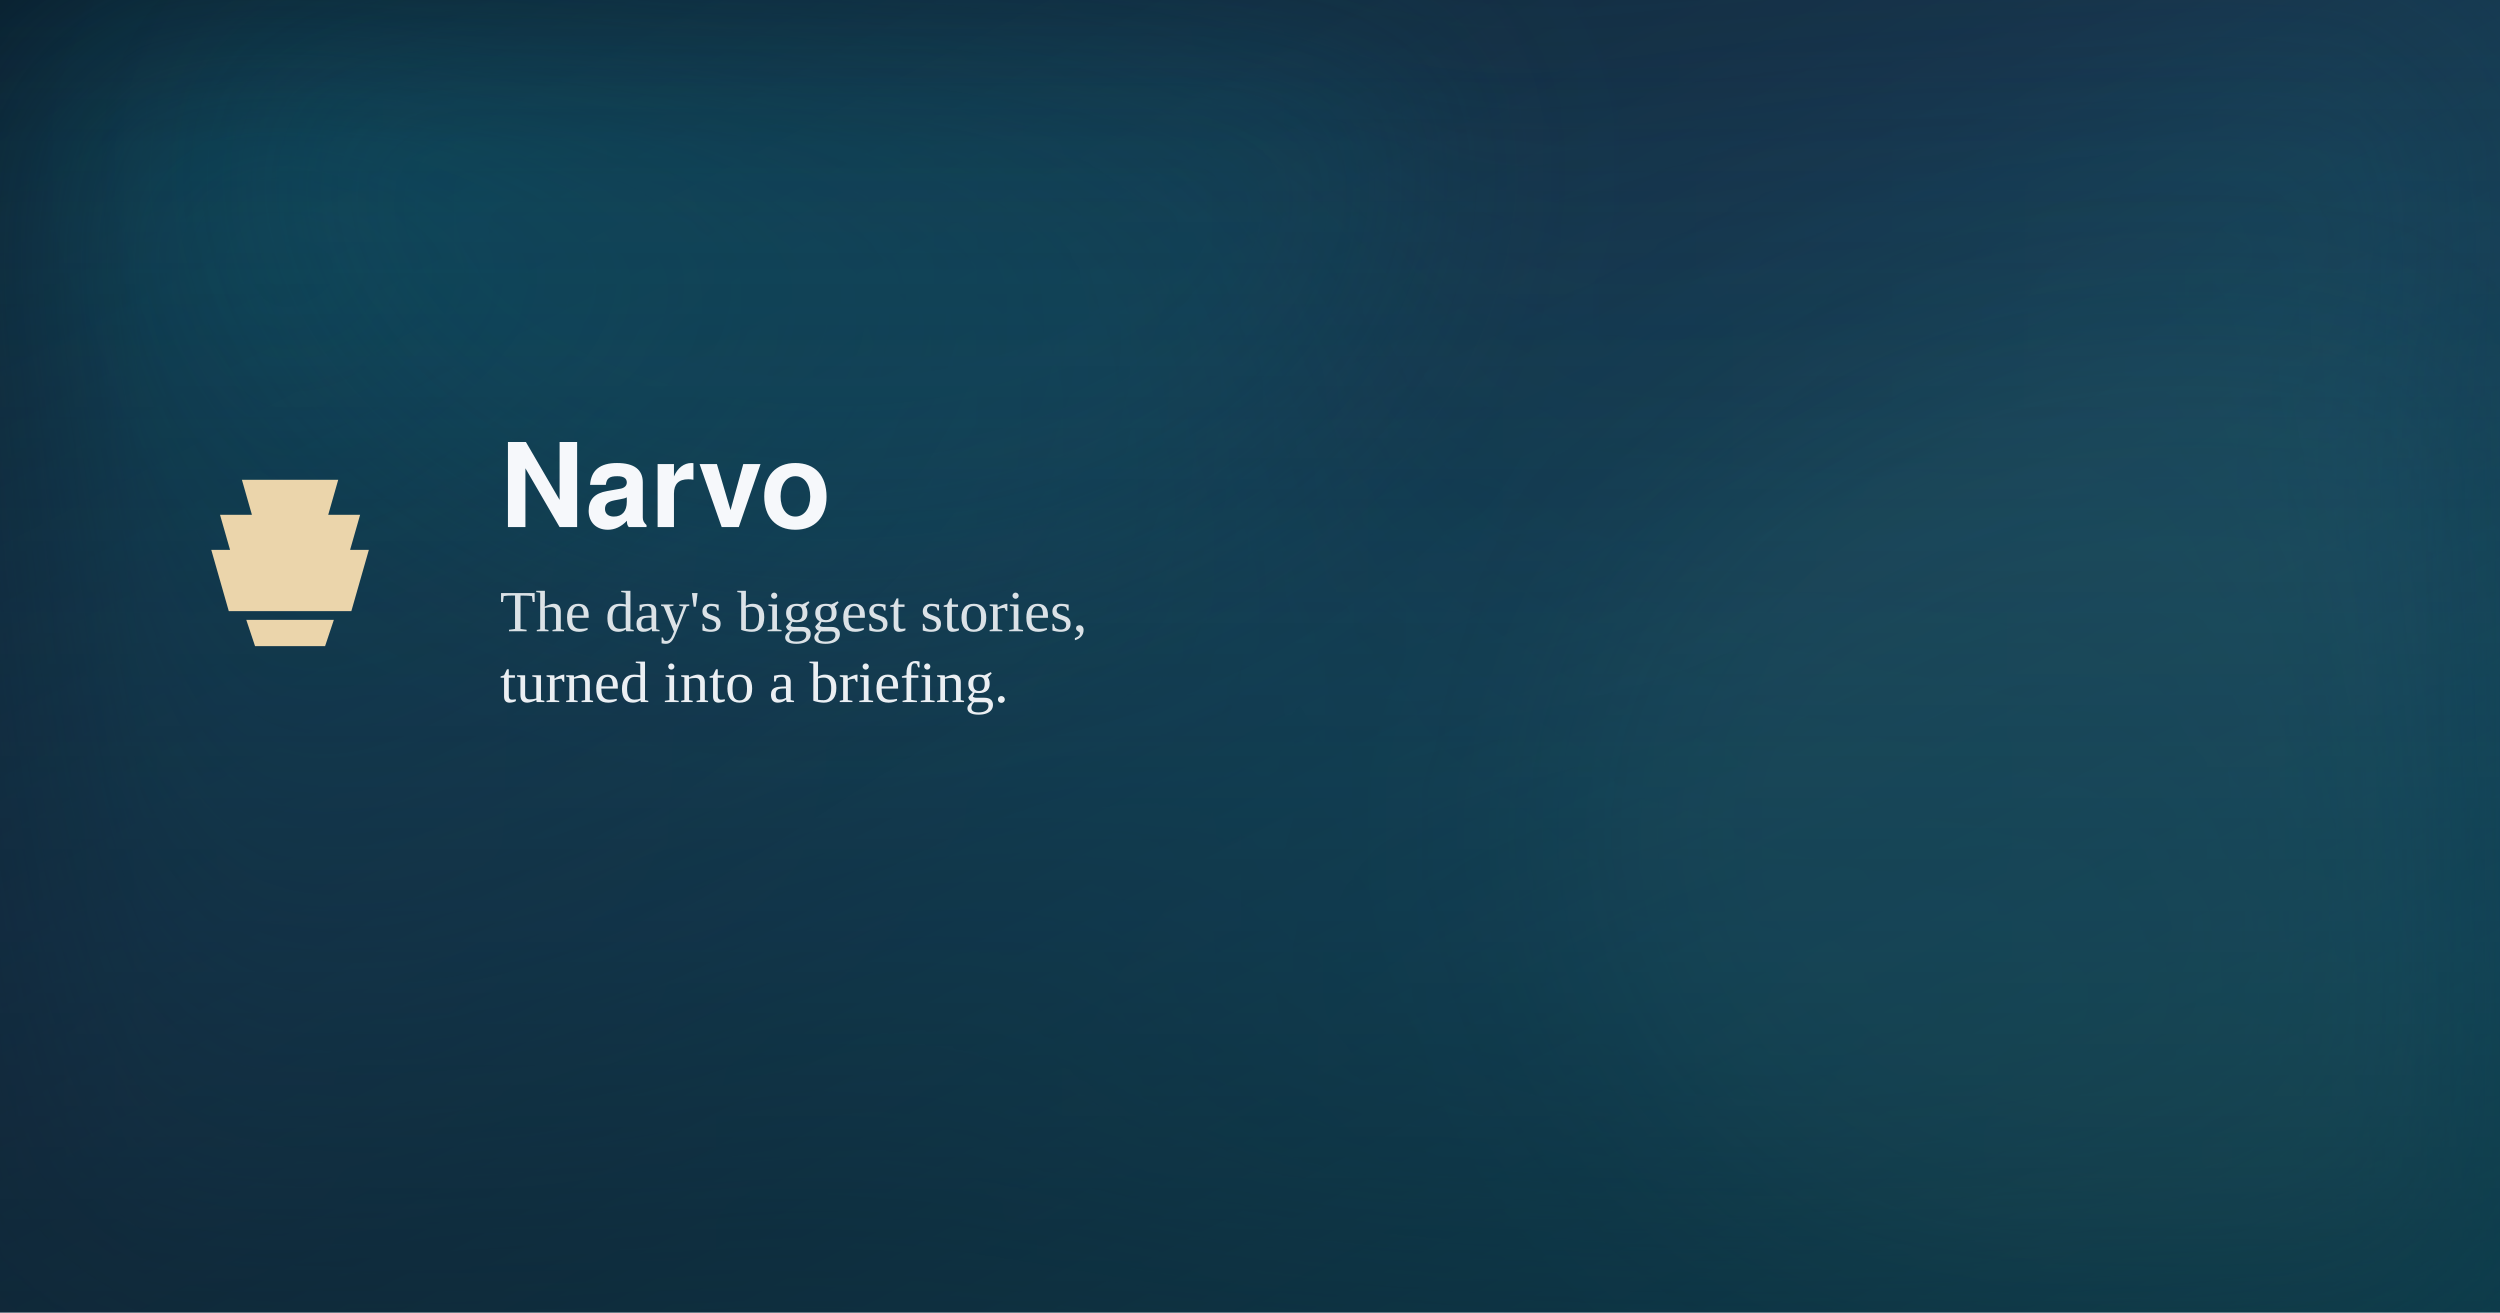
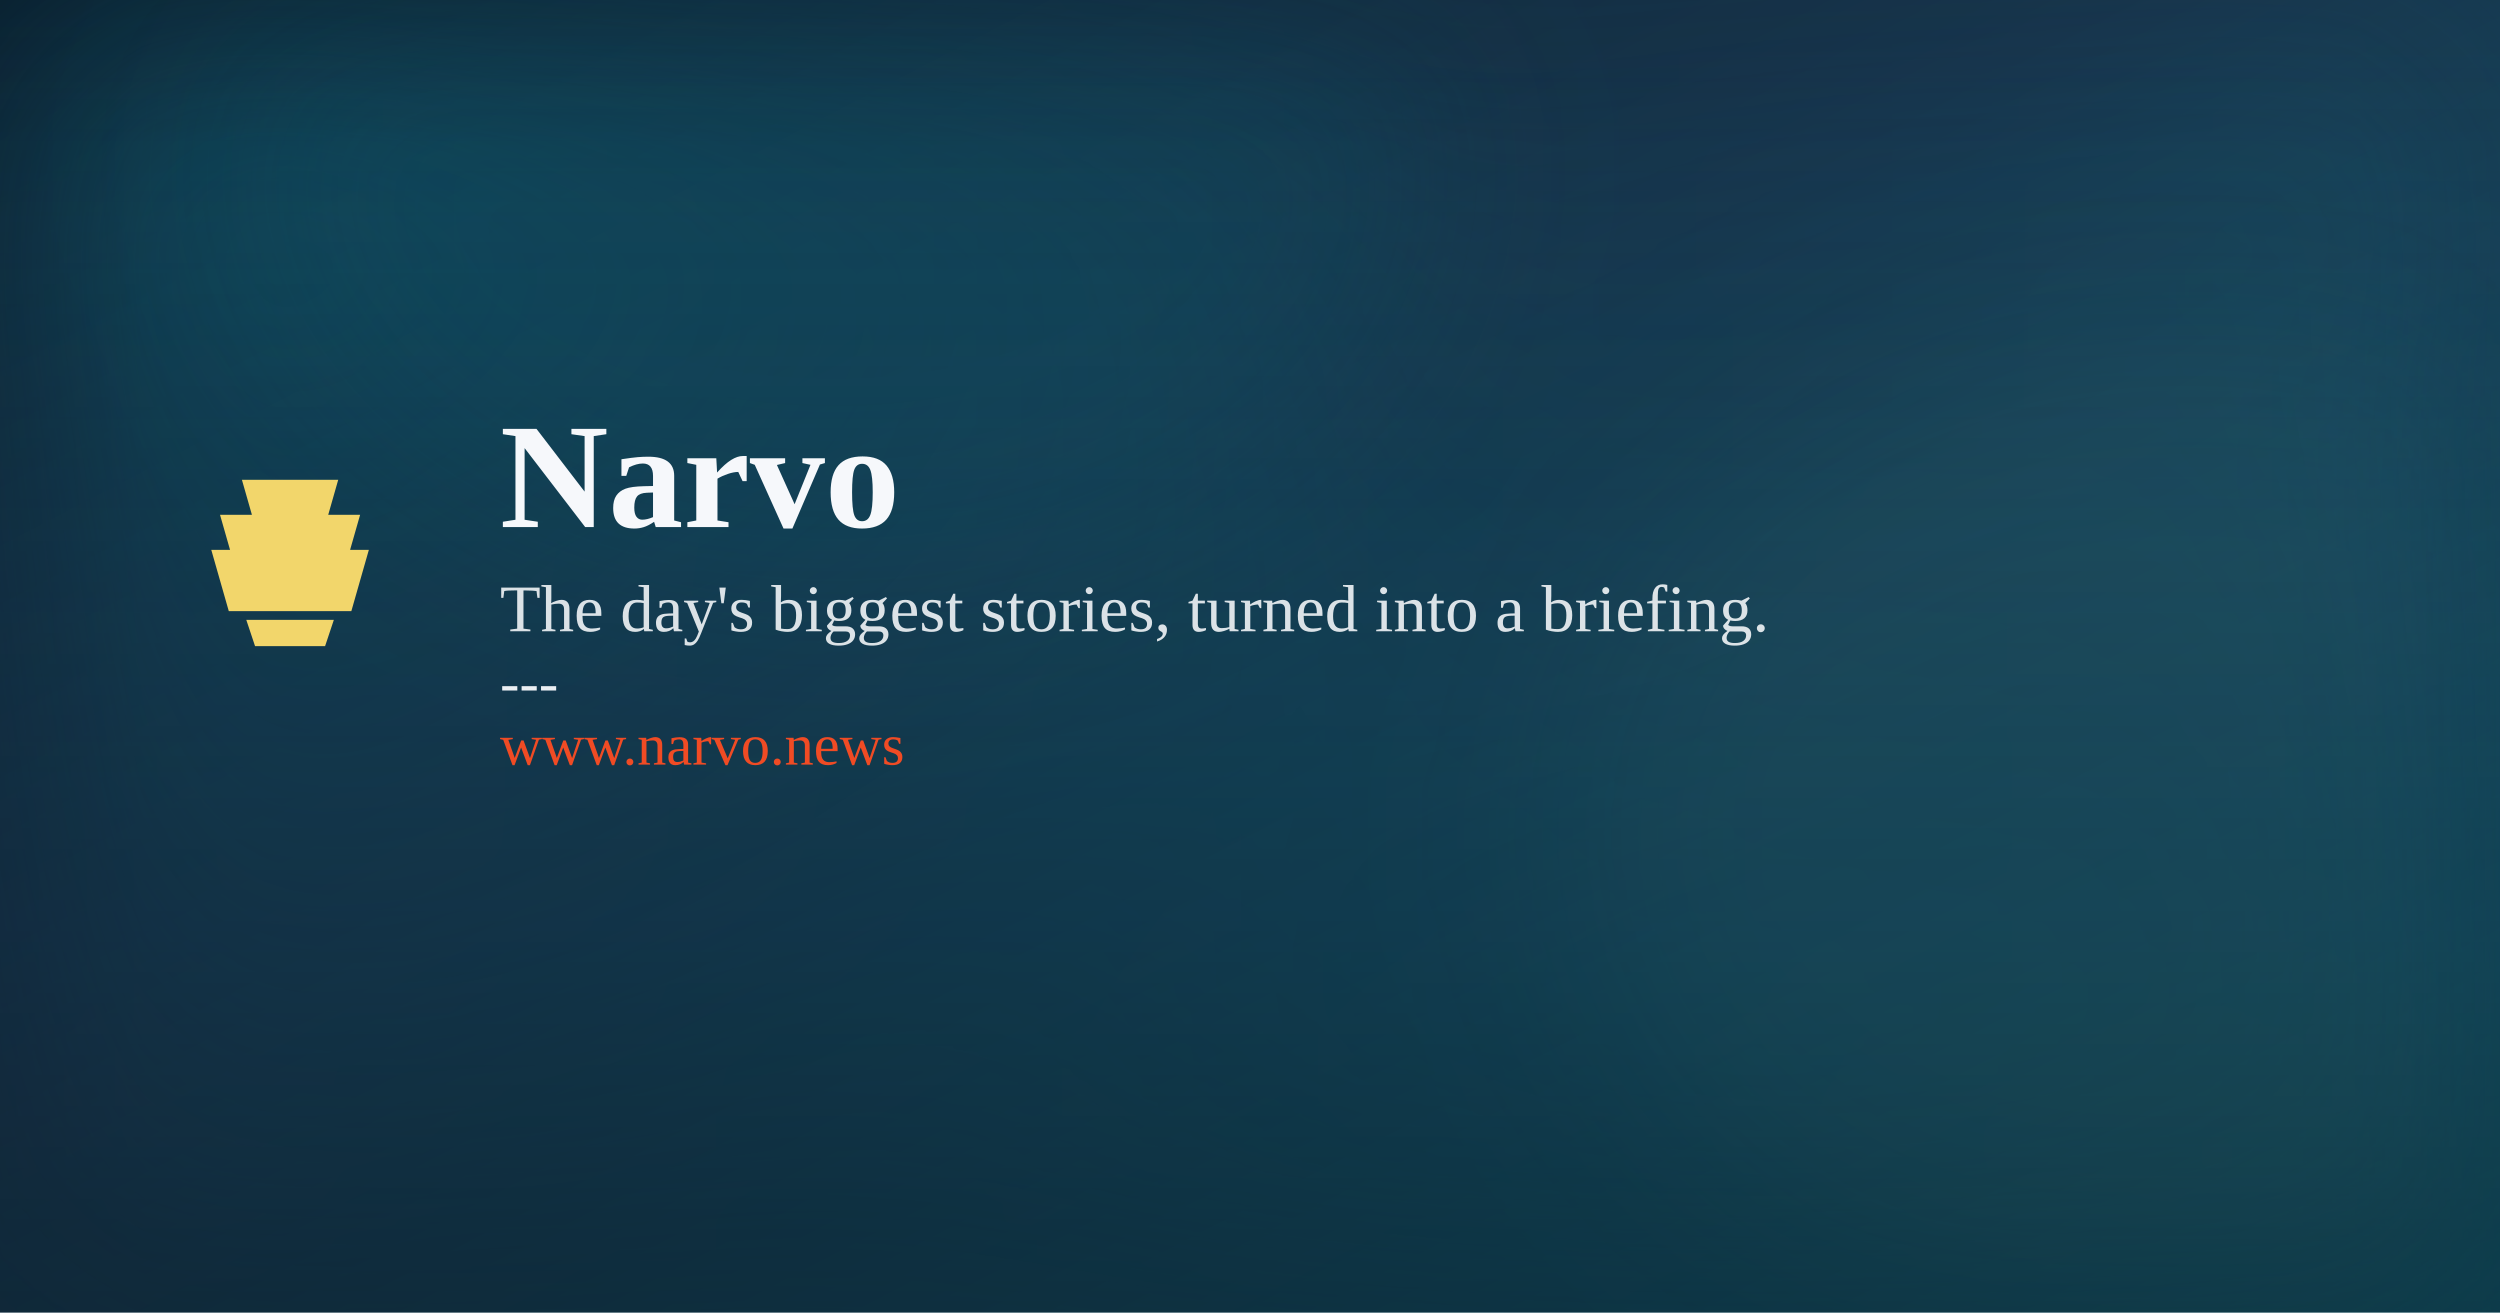
<svg xmlns="http://www.w3.org/2000/svg" width="1200" height="630" viewBox="0 0 1200 630" role="img" aria-label="Narvo — The day's biggest stories, turned into a briefing.">
  <defs>
    <linearGradient id="bgBase" x1="0%" y1="0%" x2="100%" y2="100%">
      <stop offset="0%" stop-color="#0a1f2e" />
      <stop offset="42%" stop-color="#17324A" />
      <stop offset="100%" stop-color="#0F5F73" />
    </linearGradient>
    <radialGradient id="meshA" cx="18%" cy="22%" r="1">
      <stop offset="0%" stop-color="#0F5F73" stop-opacity="0.95" />
      <stop offset="55%" stop-color="#0F5F73" stop-opacity="0.35" />
      <stop offset="100%" stop-color="#0F5F73" stop-opacity="0" />
    </radialGradient>
    <radialGradient id="meshB" cx="88%" cy="15%" r="1">
      <stop offset="0%" stop-color="#7FDDCA" stop-opacity="0.45" />
      <stop offset="50%" stop-color="#0F5F73" stop-opacity="0.2" />
      <stop offset="100%" stop-color="#17324A" stop-opacity="0" />
    </radialGradient>
    <radialGradient id="meshC" cx="72%" cy="85%" r="1">
      <stop offset="0%" stop-color="#F04B24" stop-opacity="0.22" />
      <stop offset="45%" stop-color="#0F5F73" stop-opacity="0.25" />
      <stop offset="100%" stop-color="#17324A" stop-opacity="0" />
    </radialGradient>
    <radialGradient id="meshD" cx="8%" cy="78%" r="1">
      <stop offset="0%" stop-color="#ACB6FF" stop-opacity="0.28" />
      <stop offset="50%" stop-color="#0F5F73" stop-opacity="0.15" />
      <stop offset="100%" stop-color="#17324A" stop-opacity="0" />
    </radialGradient>
    <radialGradient id="meshE" cx="50%" cy="50%" r="1">
      <stop offset="0%" stop-color="#018D94" stop-opacity="0.2" />
      <stop offset="70%" stop-color="#17324A" stop-opacity="0" />
      <stop offset="100%" stop-color="#17324A" stop-opacity="0" />
    </radialGradient>
    <filter id="meshBlur" x="-40%" y="-40%" width="180%" height="180%" color-interpolation-filters="sRGB">
      <feGaussianBlur stdDeviation="72" />
    </filter>
    <filter id="meshBlurSoft" x="-40%" y="-40%" width="180%" height="180%" color-interpolation-filters="sRGB">
      <feGaussianBlur stdDeviation="48" />
    </filter>
    <linearGradient id="fadeBottom" x1="0%" y1="0%" x2="0%" y2="100%">
      <stop offset="0%" stop-color="#17324A" stop-opacity="0" />
      <stop offset="100%" stop-color="#081520" stop-opacity="0.5" />
    </linearGradient>
  </defs>
  <rect width="1200" height="630" fill="url(#bgBase)" />
  <g filter="url(#meshBlur)" opacity="0.92">
    <ellipse cx="220" cy="140" rx="420" ry="360" fill="url(#meshA)" />
    <ellipse cx="1080" cy="120" rx="380" ry="320" fill="url(#meshB)" />
    <ellipse cx="920" cy="560" rx="440" ry="340" fill="url(#meshC)" />
    <ellipse cx="140" cy="520" rx="360" ry="300" fill="url(#meshD)" />
    <ellipse cx="600" cy="320" rx="520" ry="400" fill="url(#meshE)" />
  </g>
  <g filter="url(#meshBlurSoft)" opacity="0.5">
    <ellipse cx="400" cy="80" rx="280" ry="200" fill="#0F5F73" fill-opacity="0.4" />
    <ellipse cx="1050" cy="400" rx="300" ry="240" fill="#7FDDCA" fill-opacity="0.15" />
  </g>
  <rect width="1200" height="630" fill="url(#fadeBottom)" />
  <g transform="translate(72, 195)">
    <g transform="translate(0, 8) scale(0.32)">
      <g transform="translate(-409.9787,-663.9157)">
        <g transform="matrix(0.410366 0 0 0.410366 409.9714 644.2109)">
-           <path d="M731.429 512L800 512L736 736L288 736L224 512L292.571 512L256 384L372.571 384L336 256L688 256L651.429 384L768 384L731.429 512Z" fill="#EBD5AB" />
-           <path d="M352 768L672 768L640 864L384 864L352 768Z" fill="#EBD5AB" fill-rule="nonzero" />
+           <path d="M731.429 512L800 512L736 736L288 736L224 512L292.571 512L256 384L372.571 384L336 256L688 256L651.429 384L768 384L731.429 512Z" fill="#F2D66B" />
+           <path d="M352 768L672 768L640 864L384 864L352 768Z" fill="#F2D66B" fill-rule="nonzero" />
        </g>
      </g>
    </g>
-     <text x="168" y="58" font-family="Instrument Sans, Helvetica Neue, Helvetica, Arial, sans-serif" font-weight="600" font-size="56" fill="#F6F8FB">Narvo</text>
-     <text x="168" y="108" font-family="Newsreader, Georgia, Times New Roman, serif" font-size="28" fill="rgb(246,248,251)" fill-opacity="0.88">The day's biggest stories,</text>
-     <text x="168" y="142" font-family="Newsreader, Georgia, Times New Roman, serif" font-size="28" font-weight="500" fill="rgb(246,248,251)" fill-opacity="0.95">turned into a briefing.</text>
+     <text x="168" y="58" font-family="Newsreader, Times New Roman, serif" font-weight="600" font-size="72" fill="#F6F8FB">Narvo</text>
+     <text x="168" y="108" font-family="Newsreader, Georgia, Times New Roman, serif" font-size="32" fill="rgb(246,248,251)" fill-opacity="0.88">The day's biggest stories, turned into a briefing.</text>
+     <text x="168" y="142" font-family="Newsreader, Georgia, Times New Roman, serif" font-size="28" font-weight="500" fill="rgb(246,248,251)" fill-opacity="0.95">---</text>
+     <text x="168" y="172" font-family="Newsreader, Georgia, Times New Roman, serif" font-size="28" font-weight="500" fill="#F04B24">www.narvo.news</text>
  </g>
</svg>
